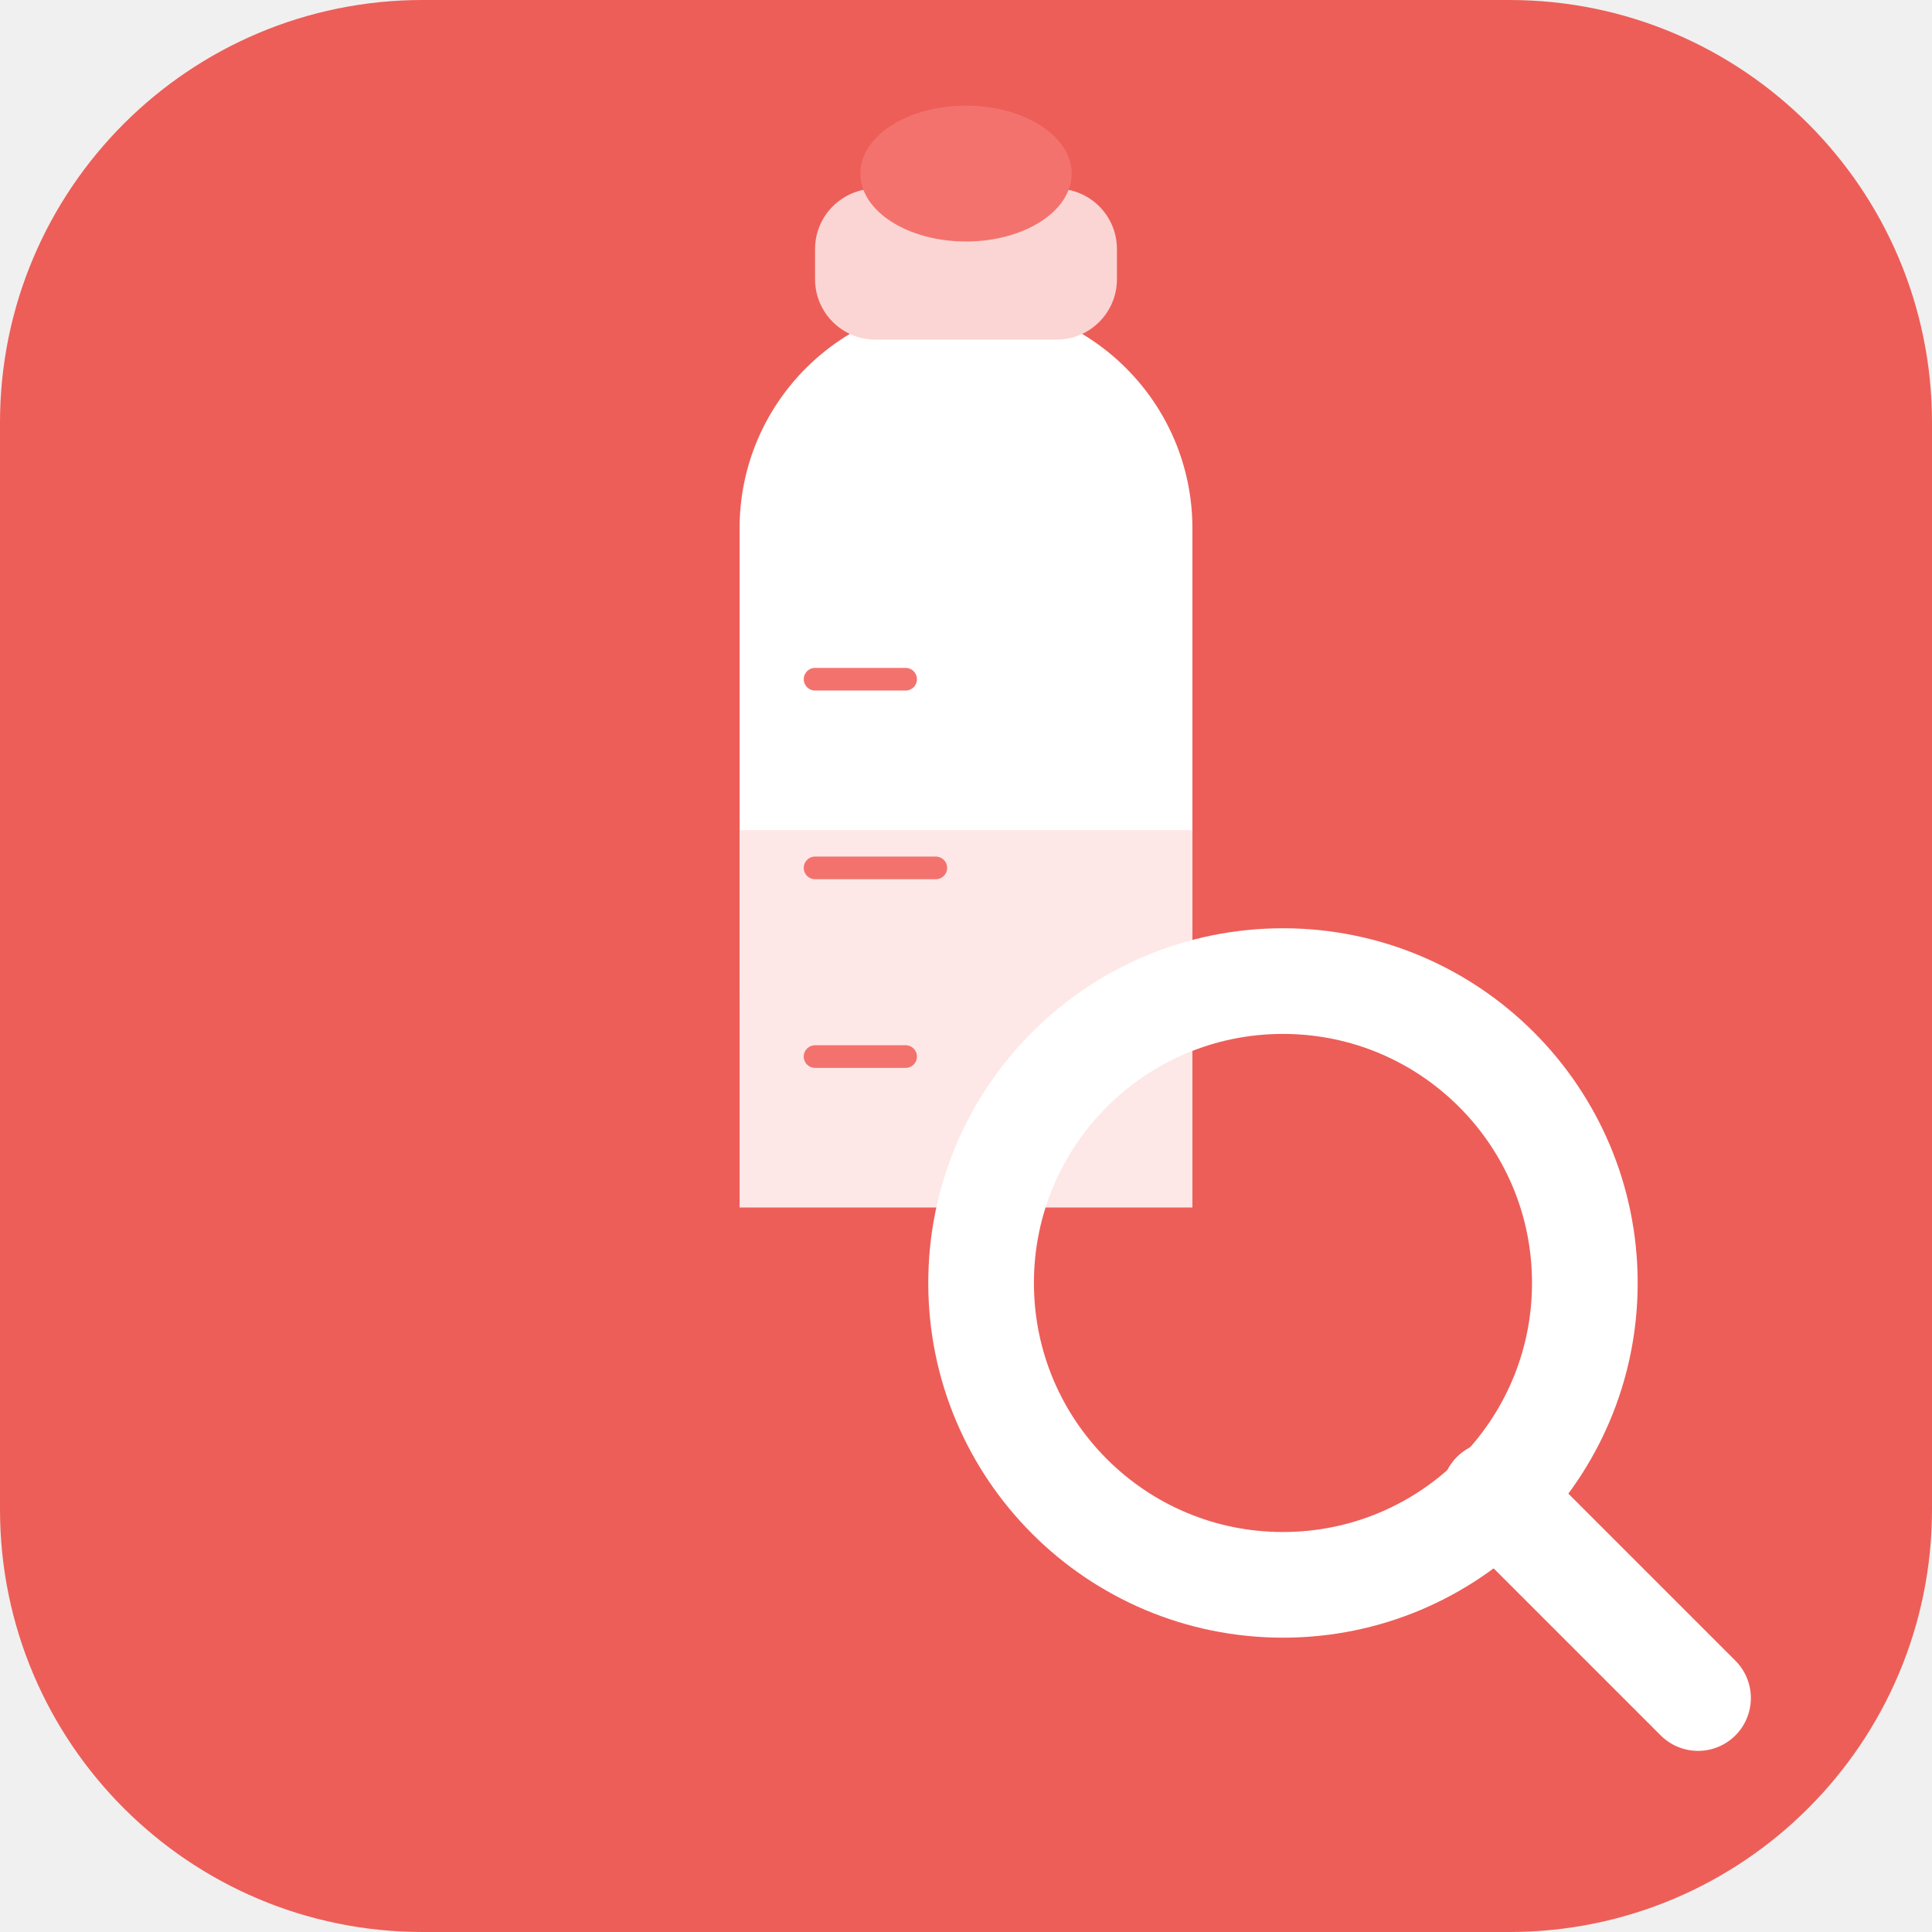
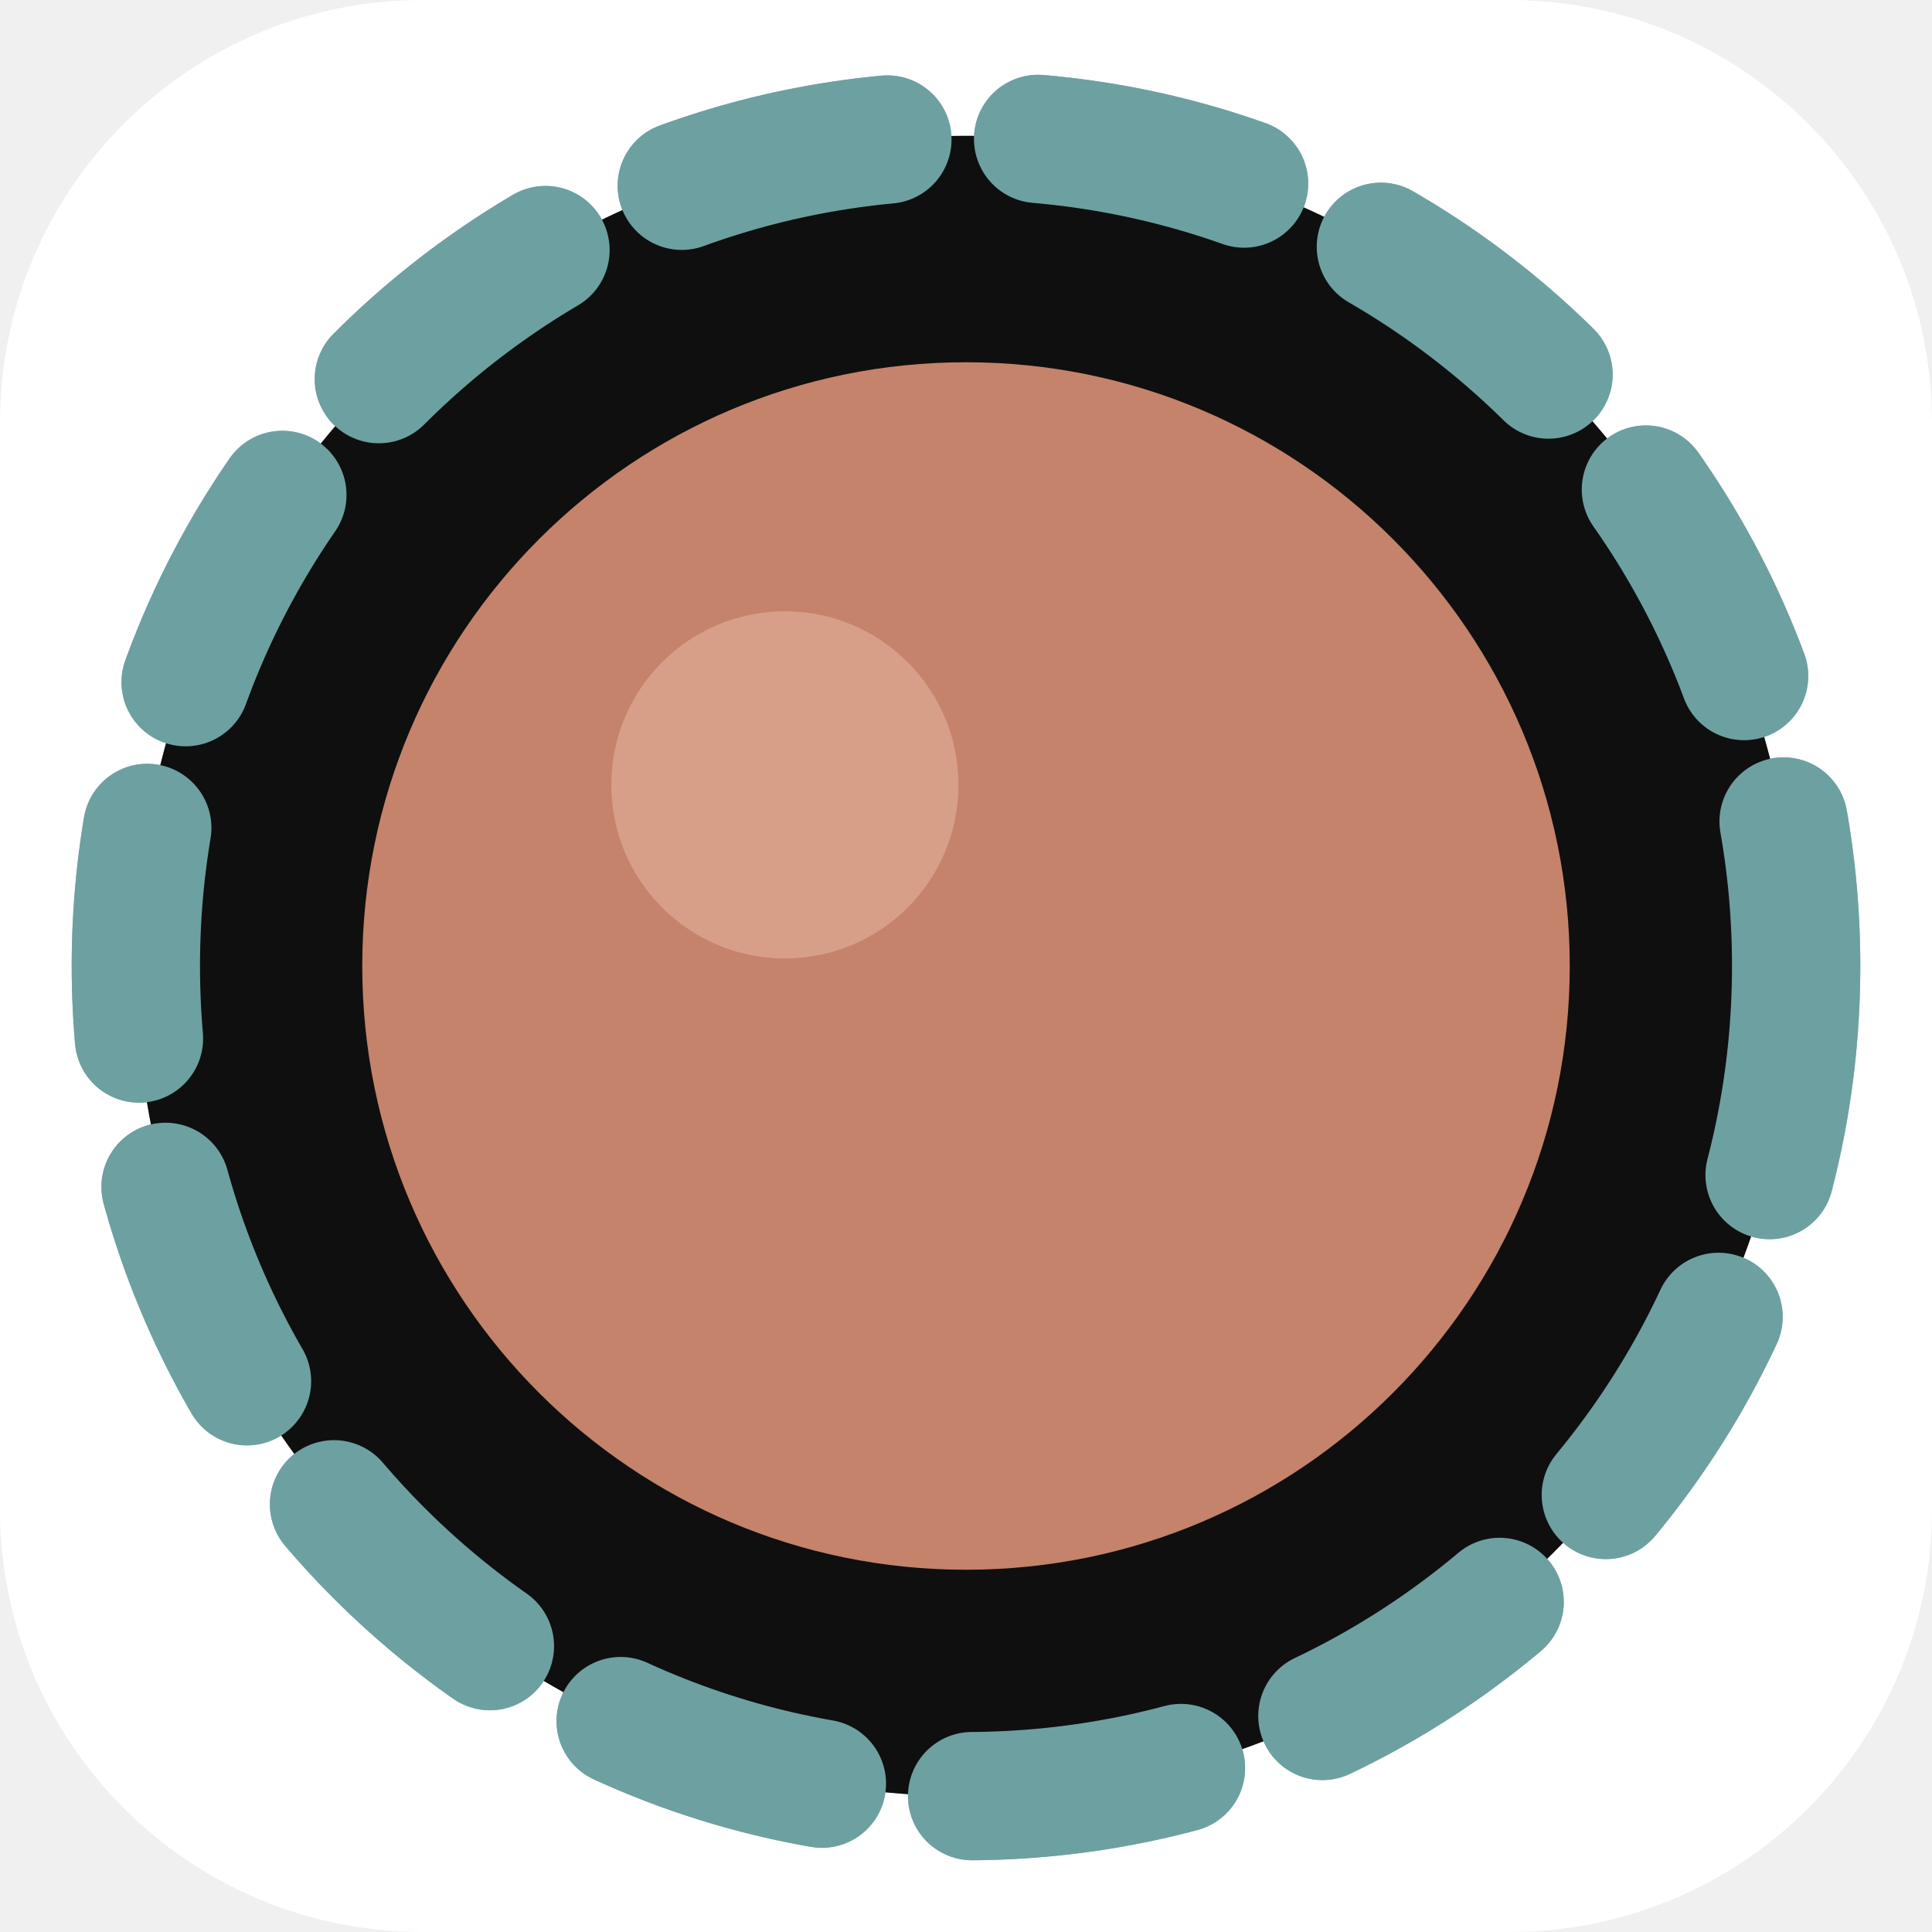
<svg xmlns="http://www.w3.org/2000/svg" viewBox="0 0 512 512">
-   <rect width="512" height="512" rx="112" fill="#ed5e58" />
-   <rect x="196" y="80" width="120" height="240" rx="60" fill="white" />
-   <rect x="216" y="50" width="80" height="40" rx="16" fill="#fbd5d3" />
-   <rect x="196" y="220" width="120" height="100" rx="0" fill="#fde8e7" />
-   <rect x="196" y="320" width="120" height="0" rx="60" fill="#fde8e7" />
-   <ellipse cx="256" cy="46" rx="28" ry="18" fill="#f4726d" />
-   <line x1="216" y1="180" x2="240" y2="180" stroke="#f4726d" stroke-width="6" stroke-linecap="round" />
-   <line x1="216" y1="230" x2="248" y2="230" stroke="#f4726d" stroke-width="6" stroke-linecap="round" />
-   <line x1="216" y1="280" x2="240" y2="280" stroke="#f4726d" stroke-width="6" stroke-linecap="round" />
-   <circle cx="340" cy="340" r="80" fill="none" stroke="white" stroke-width="28" />
-   <line x1="396" y1="396" x2="450" y2="450" stroke="white" stroke-width="28" stroke-linecap="round" />
+   <rect width="512" height="512" rx="112" fill="white" />
+   <circle cx="256" cy="256" r="220" stroke="#2D6A6A" stroke-width="34" stroke-dasharray="56 40" stroke-linecap="round" opacity="0.85" />
+   <circle cx="256" cy="256" r="220" stroke="#84b5b7" stroke-width="34" stroke-dasharray="56 40" stroke-dashoffset="96" stroke-linecap="round" opacity="0.6" />
+   <circle cx="256" cy="256" r="160" fill="#C4836A" />
+   <circle cx="208" cy="208" r="46" fill="#DFA892" opacity="0.75" />
</svg>
